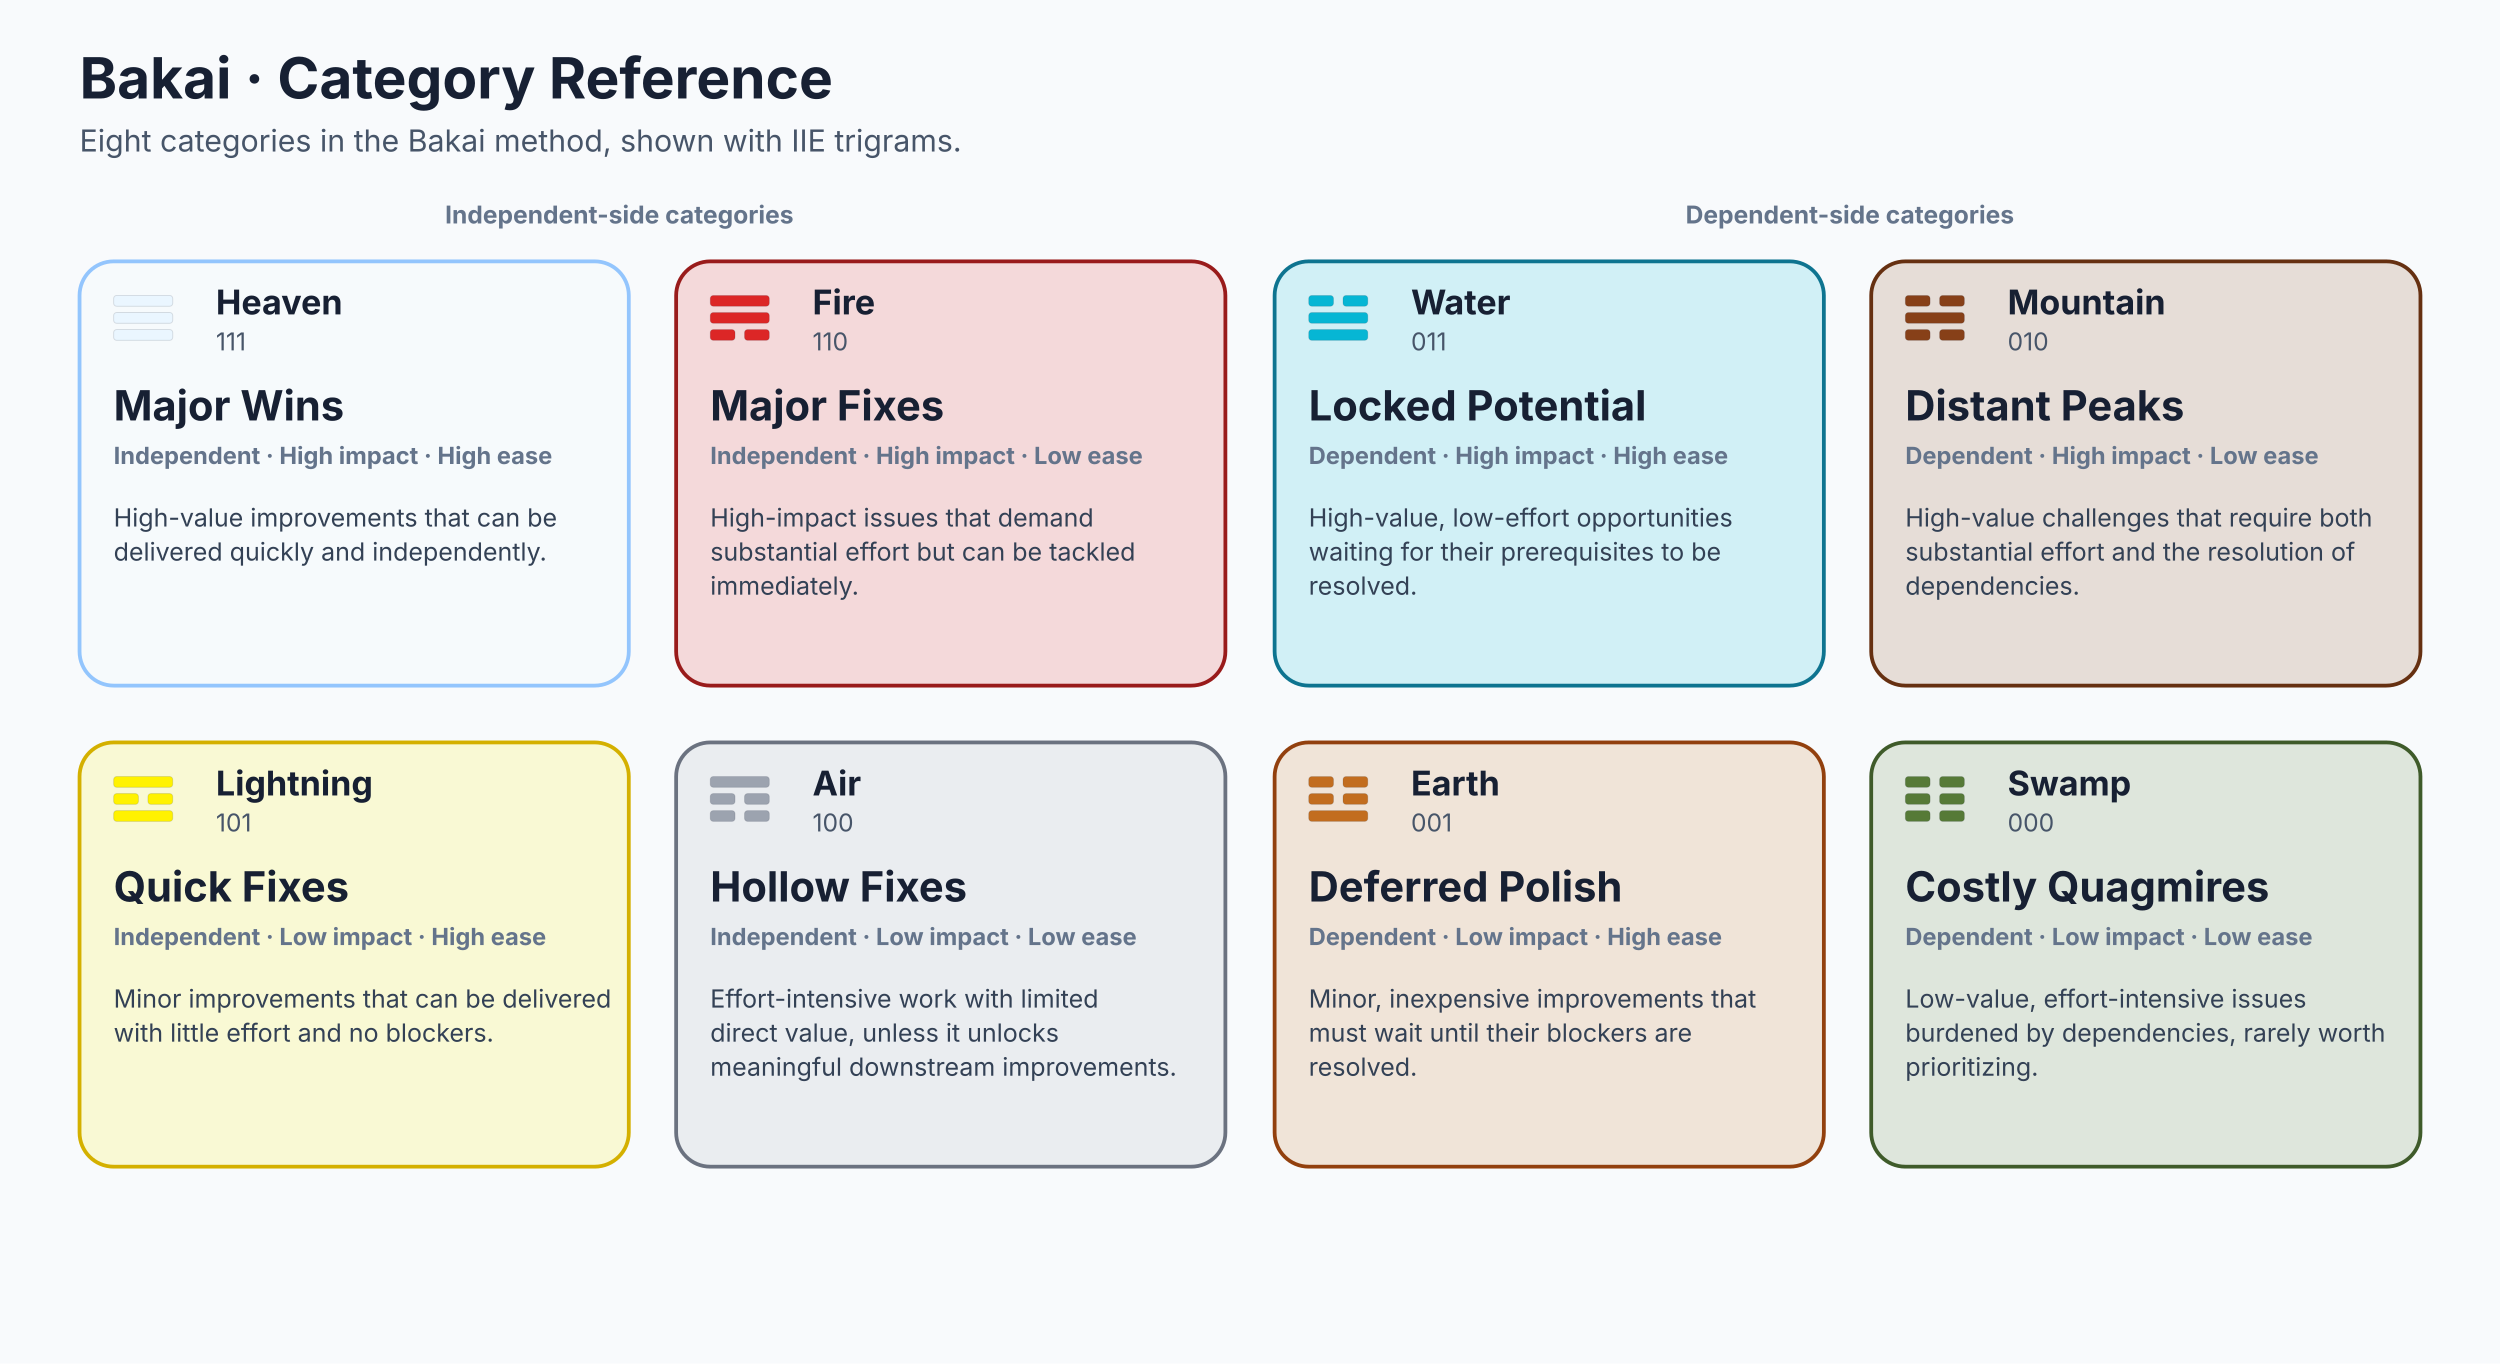
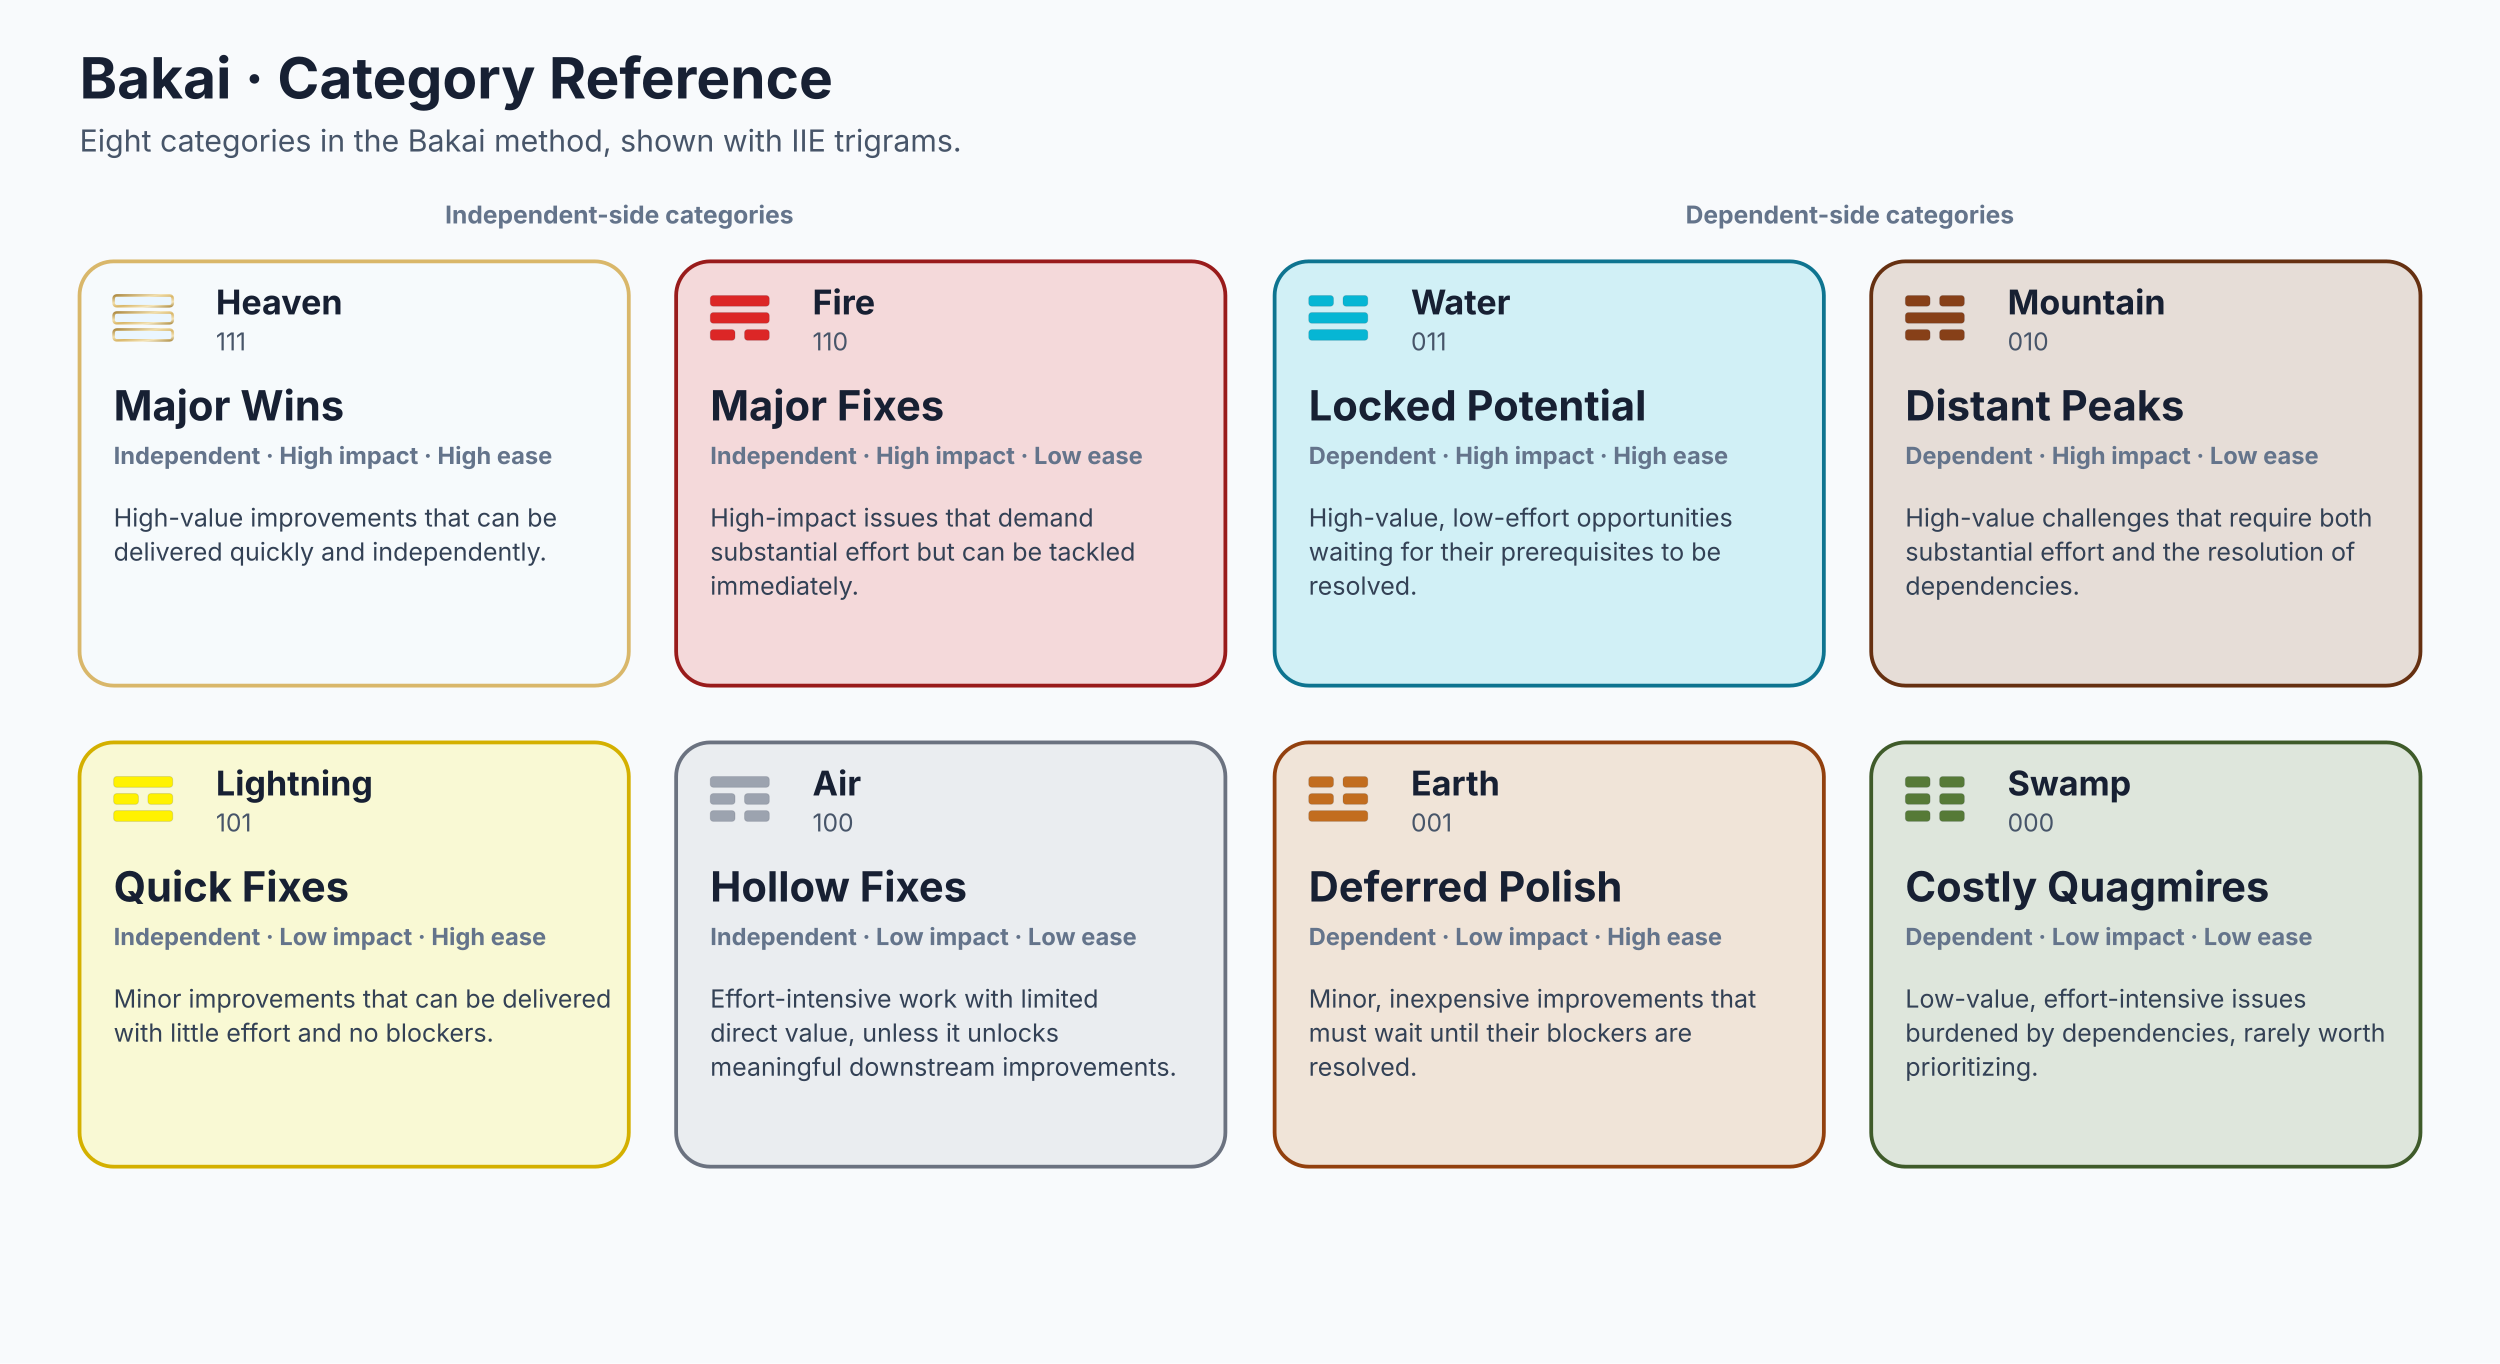
<svg xmlns="http://www.w3.org/2000/svg" width="1320" height="720" viewBox="0 0 1320 720" role="img" aria-label="Bakai category reference">
+   <defs>
+     <linearGradient id="heavenGold" x1="0%" y1="0%" x2="100%" y2="100%">
+       <stop offset="0%" stop-color="#AD8A42" />
+       <stop offset="35%" stop-color="#F2DFAB" />
+       <stop offset="55%" stop-color="#D9B76A" />
+       <stop offset="80%" stop-color="#F5E6BC" />
+       <stop offset="100%" stop-color="#B69853" />
+     </linearGradient>
+   </defs>
  <rect width="100%" height="100%" fill="#f8fafc" />
  <g font-family="Inter, Arial, Helvetica, sans-serif">
    <text x="42" y="52" font-size="30" font-weight="700" fill="#172033">Bakai · Category Reference</text>
    <text x="42" y="80" font-size="16" fill="#475569">Eight categories in the Bakai method, shown with IIE trigrams.</text>
    <text x="235" y="118" font-size="13" font-weight="700" fill="#64748b">Independent-side categories</text>
    <text x="890" y="118" font-size="13" font-weight="700" fill="#64748b">Dependent-side categories</text>
-     <rect x="42" y="138" width="290" height="224" rx="18" fill="#EAF6FF" fill-opacity="0.16" stroke="#93C5FD" stroke-width="2" />
-     <rect x="60.0" y="156.0" width="31.2" height="5.7" rx="1.6" fill="#EAF6FF" stroke="rgba(23,32,51,0.14)" stroke-width="0.5" />
-     <rect x="60.0" y="165.0" width="31.2" height="5.7" rx="1.6" fill="#EAF6FF" stroke="rgba(23,32,51,0.14)" stroke-width="0.5" />
-     <rect x="60.0" y="174.0" width="31.2" height="5.7" rx="1.6" fill="#EAF6FF" stroke="rgba(23,32,51,0.14)" stroke-width="0.5" />
+     <rect x="42" y="138" width="290" height="224" rx="18" fill="#EAF6FF" fill-opacity="0.16" stroke="#D9B76A" stroke-width="2" />
+     <rect x="60.0" y="156.0" width="31.2" height="5.7" rx="1.6" fill="#EAF6FF" stroke="url(#heavenGold)" stroke-width="1.4" />
+     <rect x="60.0" y="165.0" width="31.2" height="5.7" rx="1.6" fill="#EAF6FF" stroke="url(#heavenGold)" stroke-width="1.4" />
+     <rect x="60.0" y="174.0" width="31.2" height="5.7" rx="1.6" fill="#EAF6FF" stroke="url(#heavenGold)" stroke-width="1.4" />
    <text x="114" y="166" font-size="18" font-weight="700" fill="#172033">Heaven</text>
    <text x="114" y="185" font-size="13" fill="#475569">111</text>
    <text x="60" y="222" font-size="22" font-weight="700" fill="#172033">Major Wins</text>
    <text x="60" y="245" font-size="12.5" font-weight="700" fill="#64748b">Independent · High impact · High ease</text>
    <text x="60" y="278" font-size="13.2" fill="#334155">High-value improvements that can be</text>
    <text x="60" y="296" font-size="13.2" fill="#334155">delivered quickly and independently.</text>
    <rect x="357" y="138" width="290" height="224" rx="18" fill="#DC2626" fill-opacity="0.16" stroke="#991B1B" stroke-width="2" />
    <rect x="375.0" y="156.0" width="31.2" height="5.7" rx="1.6" fill="#DC2626" stroke="rgba(23,32,51,0.14)" stroke-width="0.5" />
    <rect x="375.0" y="165.0" width="31.2" height="5.7" rx="1.6" fill="#DC2626" stroke="rgba(23,32,51,0.14)" stroke-width="0.5" />
    <rect x="375.0" y="174.0" width="13.1" height="5.7" rx="1.6" fill="#DC2626" stroke="rgba(23,32,51,0.14)" stroke-width="0.5" />
    <rect x="393.1" y="174.0" width="13.1" height="5.7" rx="1.6" fill="#DC2626" stroke="rgba(23,32,51,0.14)" stroke-width="0.5" />
    <text x="429" y="166" font-size="18" font-weight="700" fill="#172033">Fire</text>
    <text x="429" y="185" font-size="13" fill="#475569">110</text>
    <text x="375" y="222" font-size="22" font-weight="700" fill="#172033">Major Fixes</text>
    <text x="375" y="245" font-size="12.5" font-weight="700" fill="#64748b">Independent · High impact · Low ease</text>
    <text x="375" y="278" font-size="13.2" fill="#334155">High-impact issues that demand</text>
    <text x="375" y="296" font-size="13.2" fill="#334155">substantial effort but can be tackled</text>
    <text x="375" y="314" font-size="13.2" fill="#334155">immediately.</text>
    <rect x="42" y="392" width="290" height="224" rx="18" fill="#FFF200" fill-opacity="0.16" stroke="#D4B000" stroke-width="2" />
    <rect x="60.0" y="410.0" width="31.2" height="5.7" rx="1.6" fill="#FFF200" stroke="rgba(23,32,51,0.14)" stroke-width="0.5" />
    <rect x="60.0" y="419.0" width="13.1" height="5.7" rx="1.6" fill="#FFF200" stroke="rgba(23,32,51,0.14)" stroke-width="0.5" />
    <rect x="78.1" y="419.0" width="13.1" height="5.7" rx="1.6" fill="#FFF200" stroke="rgba(23,32,51,0.14)" stroke-width="0.5" />
    <rect x="60.0" y="428.0" width="31.2" height="5.7" rx="1.6" fill="#FFF200" stroke="rgba(23,32,51,0.14)" stroke-width="0.5" />
    <text x="114" y="420" font-size="18" font-weight="700" fill="#172033">Lightning</text>
    <text x="114" y="439" font-size="13" fill="#475569">101</text>
    <text x="60" y="476" font-size="22" font-weight="700" fill="#172033">Quick Fixes</text>
    <text x="60" y="499" font-size="12.5" font-weight="700" fill="#64748b">Independent · Low impact · High ease</text>
    <text x="60" y="532" font-size="13.2" fill="#334155">Minor improvements that can be delivered</text>
    <text x="60" y="550" font-size="13.2" fill="#334155">with little effort and no blockers.</text>
    <rect x="357" y="392" width="290" height="224" rx="18" fill="#9CA3AF" fill-opacity="0.16" stroke="#6B7280" stroke-width="2" />
    <rect x="375.0" y="410.0" width="31.2" height="5.7" rx="1.6" fill="#9CA3AF" stroke="rgba(23,32,51,0.14)" stroke-width="0.5" />
    <rect x="375.0" y="419.0" width="13.1" height="5.7" rx="1.6" fill="#9CA3AF" stroke="rgba(23,32,51,0.14)" stroke-width="0.5" />
    <rect x="393.1" y="419.0" width="13.1" height="5.7" rx="1.6" fill="#9CA3AF" stroke="rgba(23,32,51,0.14)" stroke-width="0.5" />
    <rect x="375.0" y="428.0" width="13.1" height="5.7" rx="1.6" fill="#9CA3AF" stroke="rgba(23,32,51,0.14)" stroke-width="0.5" />
    <rect x="393.1" y="428.0" width="13.1" height="5.7" rx="1.6" fill="#9CA3AF" stroke="rgba(23,32,51,0.14)" stroke-width="0.5" />
    <text x="429" y="420" font-size="18" font-weight="700" fill="#172033">Air</text>
    <text x="429" y="439" font-size="13" fill="#475569">100</text>
    <text x="375" y="476" font-size="22" font-weight="700" fill="#172033">Hollow Fixes</text>
    <text x="375" y="499" font-size="12.5" font-weight="700" fill="#64748b">Independent · Low impact · Low ease</text>
    <text x="375" y="532" font-size="13.2" fill="#334155">Effort-intensive work with limited</text>
    <text x="375" y="550" font-size="13.2" fill="#334155">direct value, unless it unlocks</text>
    <text x="375" y="568" font-size="13.2" fill="#334155">meaningful downstream improvements.</text>
    <rect x="673" y="138" width="290" height="224" rx="18" fill="#06B6D4" fill-opacity="0.16" stroke="#0E7490" stroke-width="2" />
    <rect x="691.0" y="156.0" width="13.1" height="5.7" rx="1.6" fill="#06B6D4" stroke="rgba(23,32,51,0.14)" stroke-width="0.5" />
    <rect x="709.1" y="156.0" width="13.1" height="5.7" rx="1.6" fill="#06B6D4" stroke="rgba(23,32,51,0.14)" stroke-width="0.5" />
    <rect x="691.0" y="165.0" width="31.2" height="5.7" rx="1.6" fill="#06B6D4" stroke="rgba(23,32,51,0.14)" stroke-width="0.5" />
    <rect x="691.0" y="174.0" width="31.2" height="5.7" rx="1.6" fill="#06B6D4" stroke="rgba(23,32,51,0.14)" stroke-width="0.5" />
    <text x="745" y="166" font-size="18" font-weight="700" fill="#172033">Water</text>
    <text x="745" y="185" font-size="13" fill="#475569">011</text>
    <text x="691" y="222" font-size="22" font-weight="700" fill="#172033">Locked Potential</text>
    <text x="691" y="245" font-size="12.5" font-weight="700" fill="#64748b">Dependent · High impact · High ease</text>
    <text x="691" y="278" font-size="13.2" fill="#334155">High-value, low-effort opportunities</text>
    <text x="691" y="296" font-size="13.2" fill="#334155">waiting for their prerequisites to be</text>
    <text x="691" y="314" font-size="13.2" fill="#334155">resolved.</text>
    <rect x="988" y="138" width="290" height="224" rx="18" fill="#874018" fill-opacity="0.16" stroke="#663011" stroke-width="2" />
    <rect x="1006.0" y="156.0" width="13.1" height="5.7" rx="1.6" fill="#874018" stroke="rgba(23,32,51,0.14)" stroke-width="0.5" />
    <rect x="1024.1" y="156.0" width="13.1" height="5.7" rx="1.6" fill="#874018" stroke="rgba(23,32,51,0.14)" stroke-width="0.5" />
    <rect x="1006.0" y="165.0" width="31.2" height="5.7" rx="1.6" fill="#874018" stroke="rgba(23,32,51,0.14)" stroke-width="0.5" />
    <rect x="1006.0" y="174.0" width="13.1" height="5.7" rx="1.6" fill="#874018" stroke="rgba(23,32,51,0.14)" stroke-width="0.5" />
    <rect x="1024.1" y="174.0" width="13.1" height="5.7" rx="1.6" fill="#874018" stroke="rgba(23,32,51,0.14)" stroke-width="0.5" />
    <text x="1060" y="166" font-size="18" font-weight="700" fill="#172033">Mountain</text>
    <text x="1060" y="185" font-size="13" fill="#475569">010</text>
    <text x="1006" y="222" font-size="22" font-weight="700" fill="#172033">Distant Peaks</text>
    <text x="1006" y="245" font-size="12.5" font-weight="700" fill="#64748b">Dependent · High impact · Low ease</text>
    <text x="1006" y="278" font-size="13.2" fill="#334155">High-value challenges that require both</text>
    <text x="1006" y="296" font-size="13.2" fill="#334155">substantial effort and the resolution of</text>
    <text x="1006" y="314" font-size="13.2" fill="#334155">dependencies.</text>
    <rect x="673" y="392" width="290" height="224" rx="18" fill="#C26D1F" fill-opacity="0.16" stroke="#92400E" stroke-width="2" />
    <rect x="691.0" y="410.0" width="13.1" height="5.7" rx="1.6" fill="#C26D1F" stroke="rgba(23,32,51,0.14)" stroke-width="0.5" />
    <rect x="709.1" y="410.0" width="13.1" height="5.7" rx="1.6" fill="#C26D1F" stroke="rgba(23,32,51,0.14)" stroke-width="0.5" />
    <rect x="691.0" y="419.0" width="13.1" height="5.7" rx="1.6" fill="#C26D1F" stroke="rgba(23,32,51,0.14)" stroke-width="0.5" />
    <rect x="709.1" y="419.0" width="13.1" height="5.7" rx="1.6" fill="#C26D1F" stroke="rgba(23,32,51,0.14)" stroke-width="0.5" />
    <rect x="691.0" y="428.0" width="31.2" height="5.7" rx="1.6" fill="#C26D1F" stroke="rgba(23,32,51,0.14)" stroke-width="0.5" />
    <text x="745" y="420" font-size="18" font-weight="700" fill="#172033">Earth</text>
    <text x="745" y="439" font-size="13" fill="#475569">001</text>
    <text x="691" y="476" font-size="22" font-weight="700" fill="#172033">Deferred Polish</text>
    <text x="691" y="499" font-size="12.5" font-weight="700" fill="#64748b">Dependent · Low impact · High ease</text>
    <text x="691" y="532" font-size="13.2" fill="#334155">Minor, inexpensive improvements that</text>
    <text x="691" y="550" font-size="13.2" fill="#334155">must wait until their blockers are</text>
    <text x="691" y="568" font-size="13.2" fill="#334155">resolved.</text>
    <rect x="988" y="392" width="290" height="224" rx="18" fill="#567A37" fill-opacity="0.16" stroke="#3F5B2A" stroke-width="2" />
    <rect x="1006.0" y="410.0" width="13.1" height="5.7" rx="1.6" fill="#567A37" stroke="rgba(23,32,51,0.14)" stroke-width="0.5" />
    <rect x="1024.1" y="410.0" width="13.1" height="5.7" rx="1.6" fill="#567A37" stroke="rgba(23,32,51,0.14)" stroke-width="0.5" />
    <rect x="1006.0" y="419.0" width="13.1" height="5.7" rx="1.6" fill="#567A37" stroke="rgba(23,32,51,0.14)" stroke-width="0.5" />
    <rect x="1024.1" y="419.0" width="13.1" height="5.7" rx="1.6" fill="#567A37" stroke="rgba(23,32,51,0.14)" stroke-width="0.5" />
    <rect x="1006.0" y="428.0" width="13.1" height="5.7" rx="1.6" fill="#567A37" stroke="rgba(23,32,51,0.14)" stroke-width="0.5" />
    <rect x="1024.1" y="428.0" width="13.1" height="5.7" rx="1.6" fill="#567A37" stroke="rgba(23,32,51,0.14)" stroke-width="0.5" />
    <text x="1060" y="420" font-size="18" font-weight="700" fill="#172033">Swamp</text>
    <text x="1060" y="439" font-size="13" fill="#475569">000</text>
    <text x="1006" y="476" font-size="22" font-weight="700" fill="#172033">Costly Quagmires</text>
    <text x="1006" y="499" font-size="12.5" font-weight="700" fill="#64748b">Dependent · Low impact · Low ease</text>
    <text x="1006" y="532" font-size="13.2" fill="#334155">Low-value, effort-intensive issues</text>
    <text x="1006" y="550" font-size="13.2" fill="#334155">burdened by dependencies, rarely worth</text>
    <text x="1006" y="568" font-size="13.2" fill="#334155">prioritizing.</text>
  </g>
</svg>
